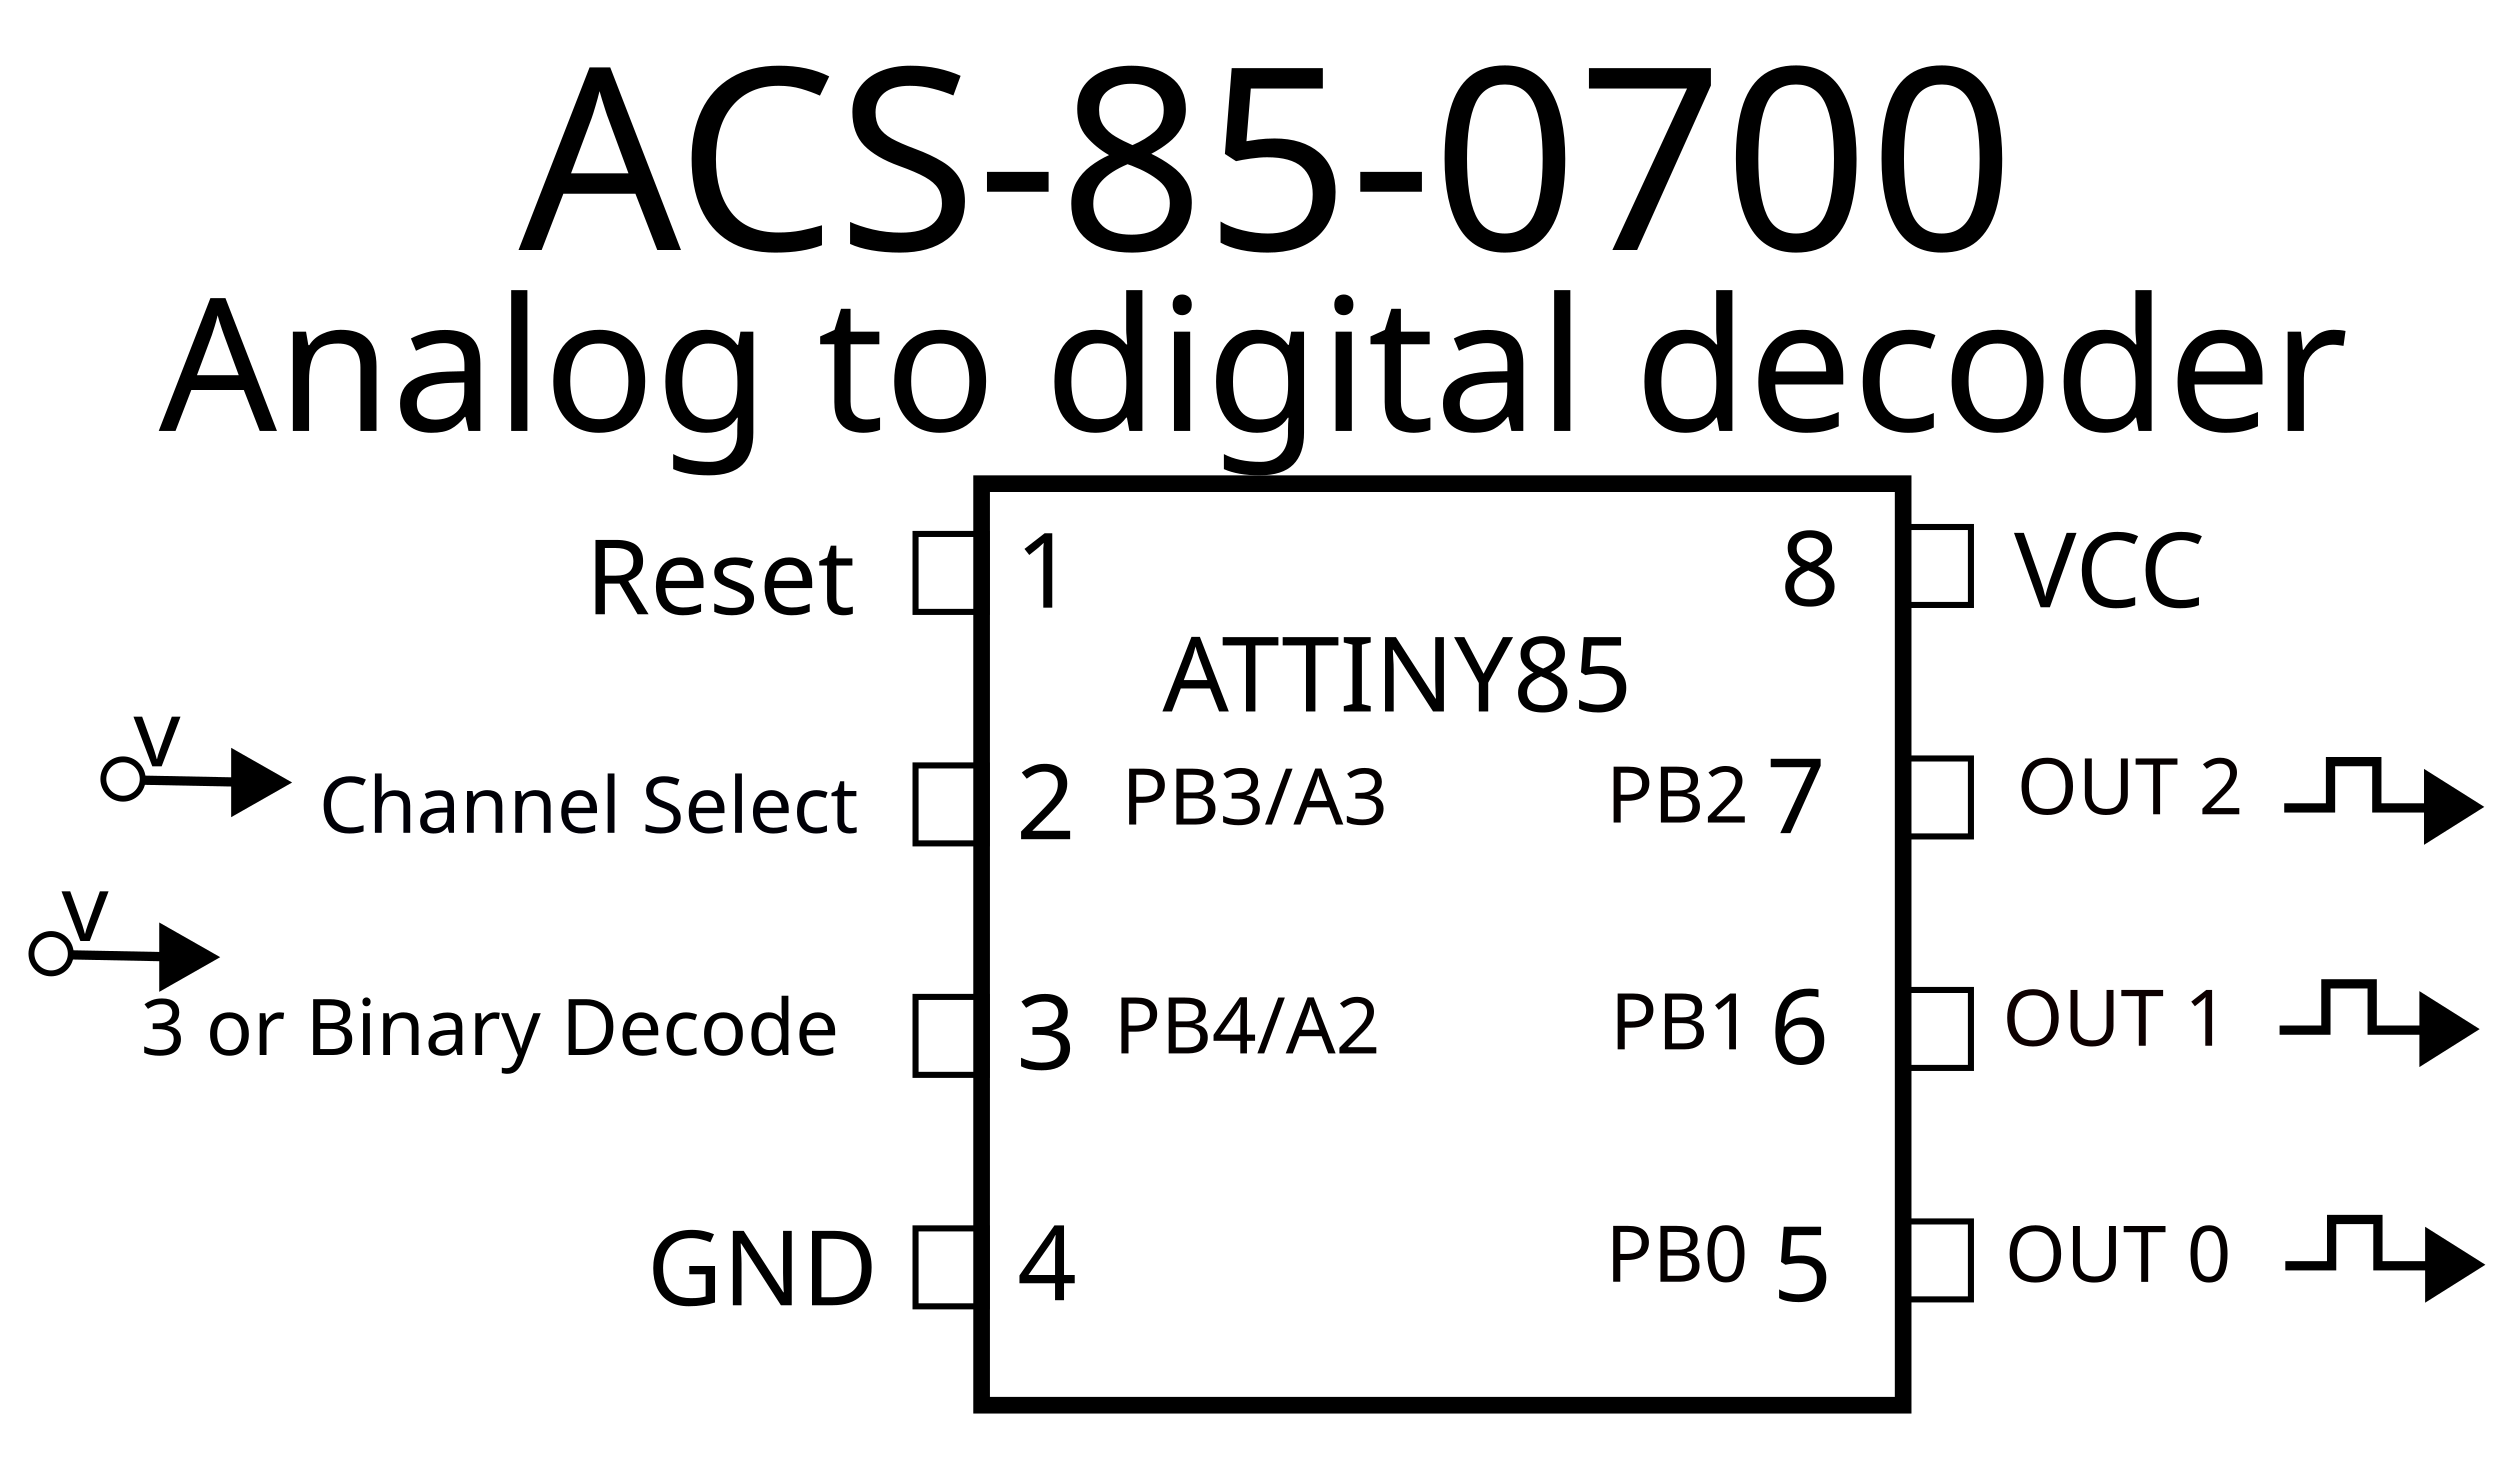
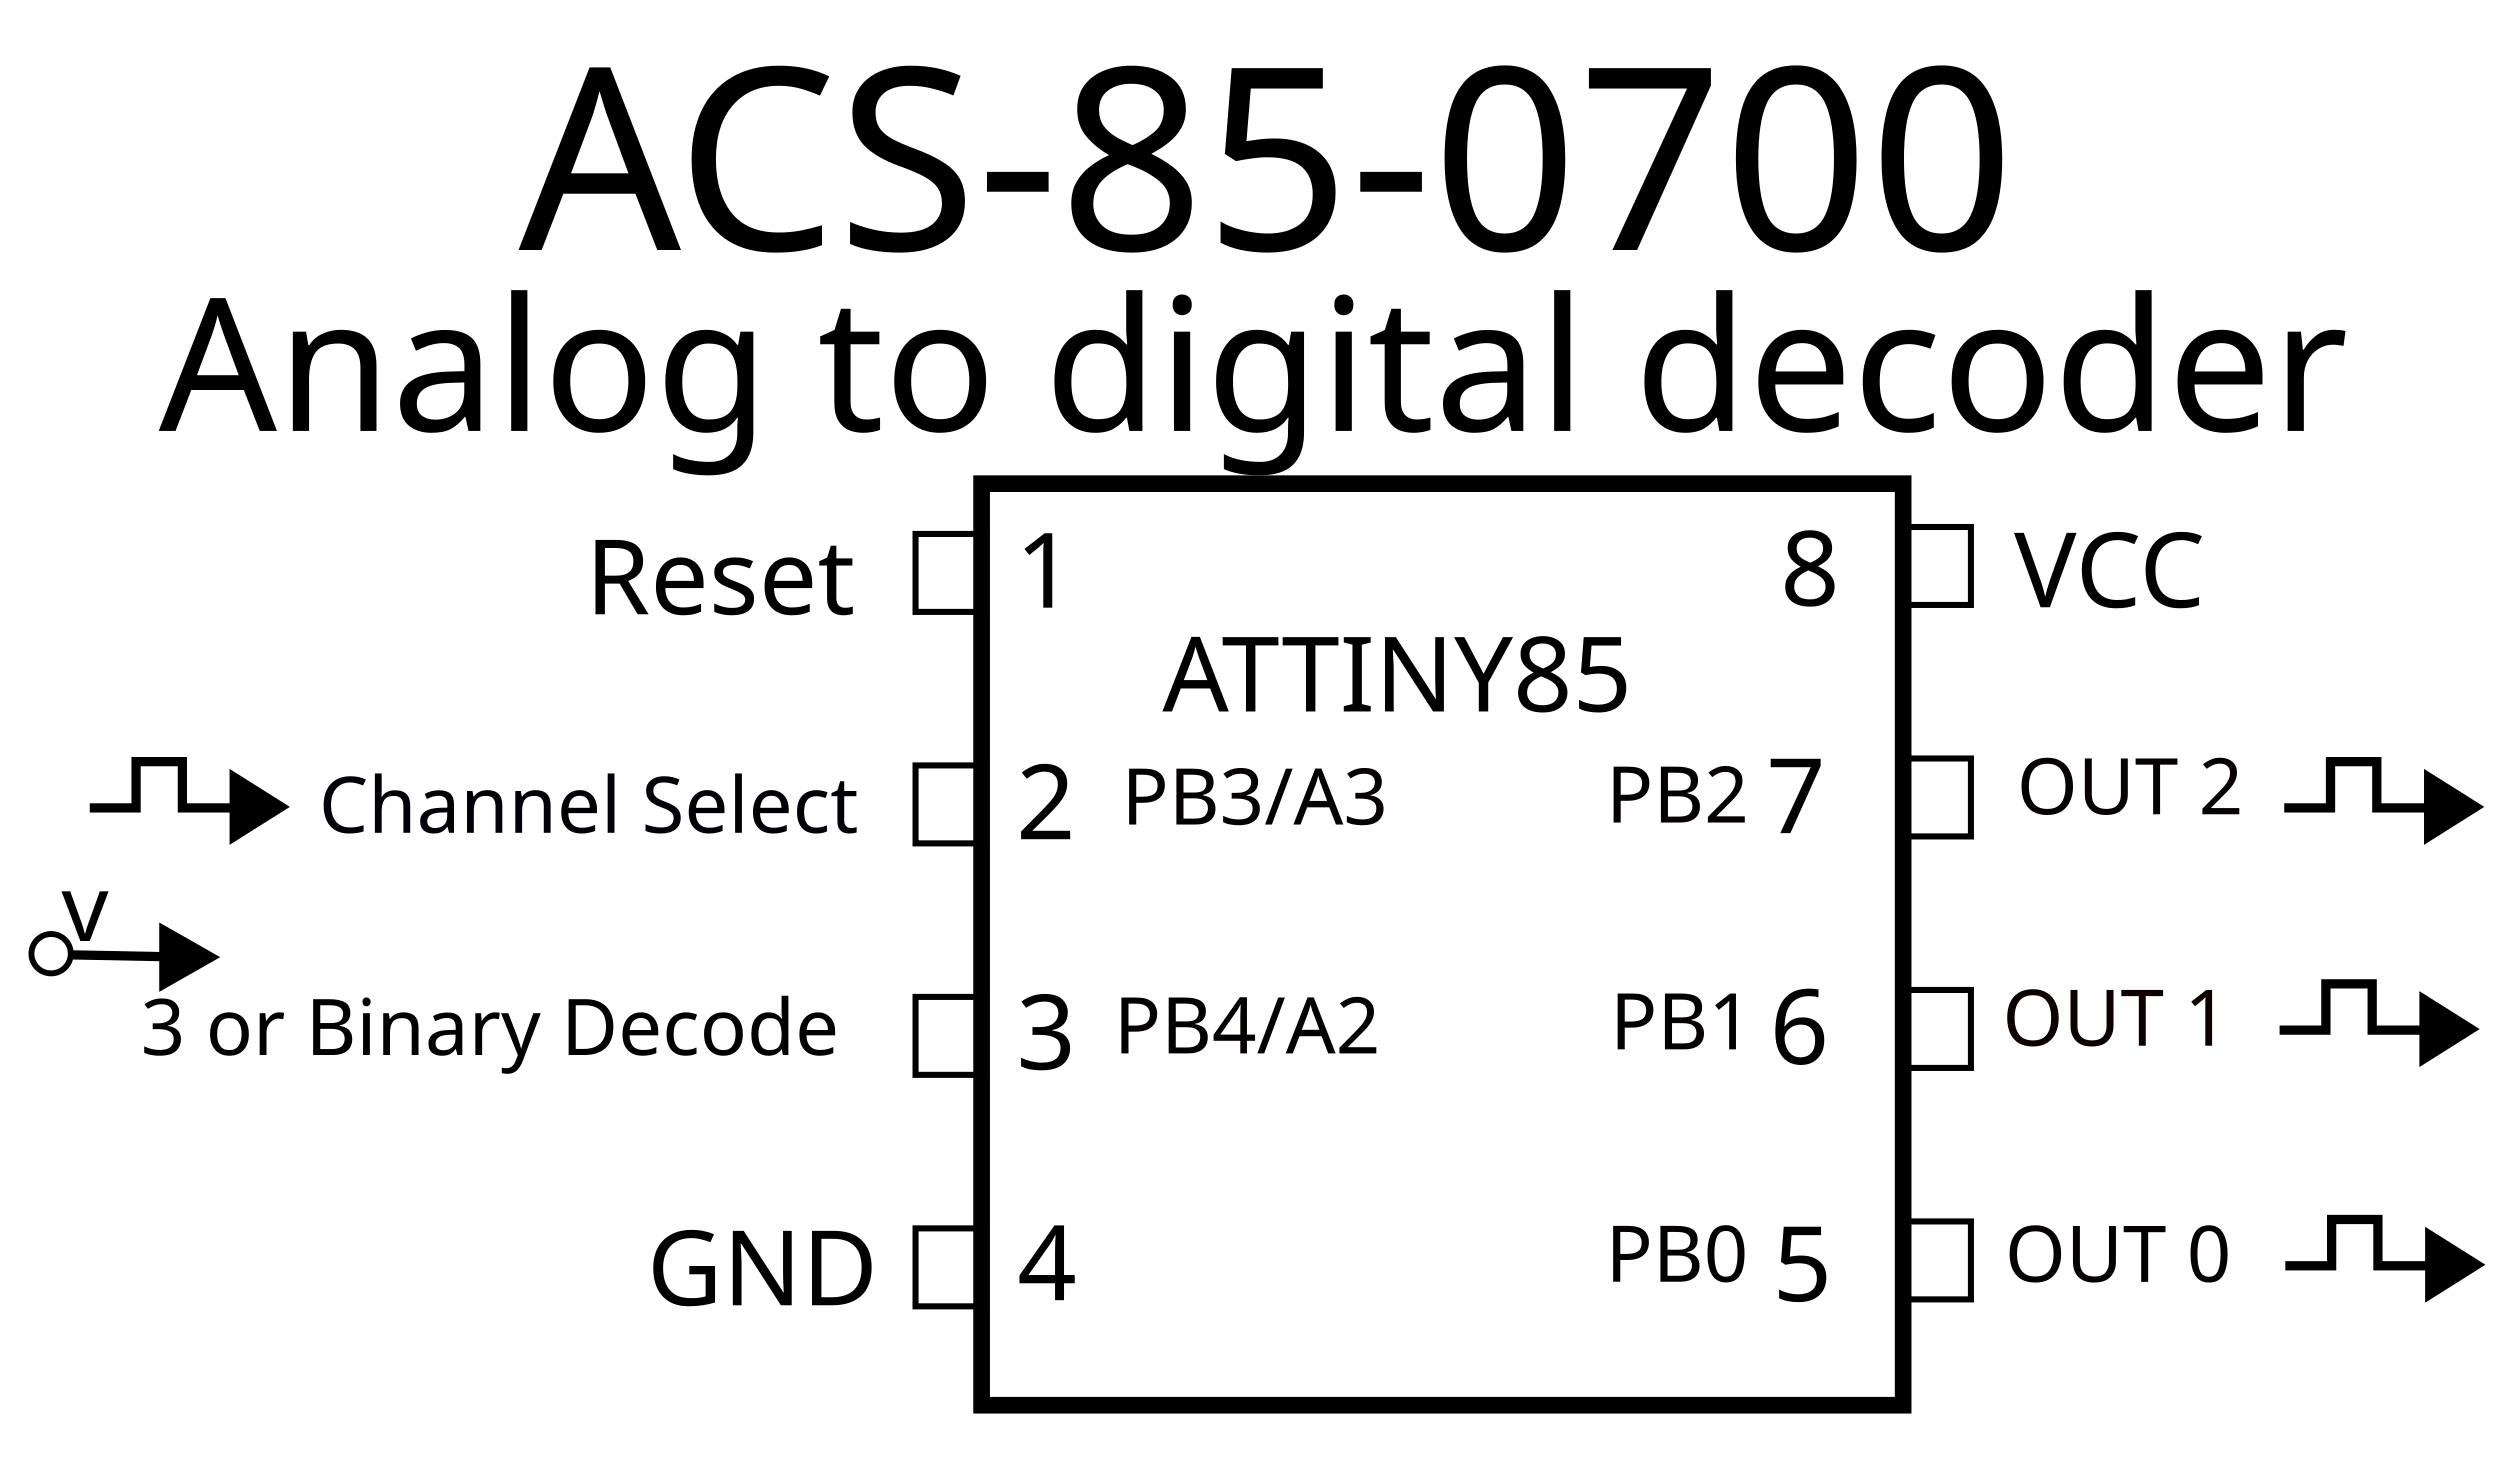
<svg xmlns="http://www.w3.org/2000/svg" width="3in" height="1.75in" viewBox="0 0 270 157.5" id="svg2" version="1.1">
  <defs id="defs4" />
  <g id="layer1" transform="translate(0,-894.8622)">
    <rect style="fill:none;fill-rule:evenodd;stroke:#000000;stroke-width:1.798;stroke-linecap:butt;stroke-linejoin:miter;stroke-miterlimit:4;stroke-dasharray:none;stroke-opacity:1" id="rect3344" width="99.527" height="99.527" x="106.013" y="947.099" />
    <text xml:space="preserve" style="font-style:normal;font-weight:normal;font-size:30px;line-height:125%;font-family:sans-serif;letter-spacing:0px;word-spacing:0px;fill:#000000;fill-opacity:1;stroke:none;stroke-width:1px;stroke-linecap:butt;stroke-linejoin:miter;stroke-opacity:1" x="109.644" y="960.487" id="text4146">
      <tspan id="tspan4148" x="109.644" y="960.487" style="font-size:11.25px">1</tspan>
    </text>
    <text xml:space="preserve" style="font-style:normal;font-weight:normal;font-size:30px;line-height:125%;font-family:sans-serif;letter-spacing:0px;word-spacing:0px;fill:#000000;fill-opacity:1;stroke:none;stroke-width:1px;stroke-linecap:butt;stroke-linejoin:miter;stroke-opacity:1" x="109.732" y="985.495" id="text4146-0">
      <tspan id="tspan4148-1" x="109.732" y="985.495" style="font-size:11.25px">2</tspan>
    </text>
    <text xml:space="preserve" style="font-style:normal;font-weight:normal;font-size:30px;line-height:125%;font-family:sans-serif;letter-spacing:0px;word-spacing:0px;fill:#000000;fill-opacity:1;stroke:none;stroke-width:1px;stroke-linecap:butt;stroke-linejoin:miter;stroke-opacity:1" x="109.773" y="1010.346" id="text4146-7">
      <tspan id="tspan4148-4" x="109.773" y="1010.346" style="font-size:11.25px">3</tspan>
    </text>
    <text xml:space="preserve" style="font-style:normal;font-weight:normal;font-size:30px;line-height:125%;font-family:sans-serif;letter-spacing:0px;word-spacing:0px;fill:#000000;fill-opacity:1;stroke:none;stroke-width:1px;stroke-linecap:butt;stroke-linejoin:miter;stroke-opacity:1" x="109.869" y="1035.282" id="text4146-9">
      <tspan id="tspan4148-8" x="109.869" y="1035.282" style="font-size:11.25px">4</tspan>
    </text>
    <text xml:space="preserve" style="font-style:normal;font-weight:normal;font-size:30px;line-height:125%;font-family:sans-serif;letter-spacing:0px;word-spacing:0px;fill:#000000;fill-opacity:1;stroke:none;stroke-width:1px;stroke-linecap:butt;stroke-linejoin:miter;stroke-opacity:1" x="191.443" y="1035.383" id="text4146-1">
      <tspan id="tspan4148-2" x="191.443" y="1035.383" style="font-size:11.25px">5</tspan>
    </text>
    <text xml:space="preserve" style="font-style:normal;font-weight:normal;font-size:30px;line-height:125%;font-family:sans-serif;letter-spacing:0px;word-spacing:0px;fill:#000000;fill-opacity:1;stroke:none;stroke-width:1px;stroke-linecap:butt;stroke-linejoin:miter;stroke-opacity:1" x="191.112" y="1009.771" id="text4146-2">
      <tspan id="tspan4148-7" x="191.112" y="1009.771" style="font-size:11.25px">6</tspan>
    </text>
    <text xml:space="preserve" style="font-style:normal;font-weight:normal;font-size:30px;line-height:125%;font-family:sans-serif;letter-spacing:0px;word-spacing:0px;fill:#000000;fill-opacity:1;stroke:none;stroke-width:1px;stroke-linecap:butt;stroke-linejoin:miter;stroke-opacity:1" x="190.74" y="984.841" id="text4146-8">
      <tspan id="tspan4148-3" x="190.74" y="984.841" style="font-size:11.25px">7</tspan>
    </text>
    <text xml:space="preserve" style="font-style:normal;font-weight:normal;font-size:30px;line-height:125%;font-family:sans-serif;letter-spacing:0px;word-spacing:0px;fill:#000000;fill-opacity:1;stroke:none;stroke-width:1px;stroke-linecap:butt;stroke-linejoin:miter;stroke-opacity:1" x="192.257" y="960.267" id="text4146-8-5">
      <tspan id="tspan4148-3-6" x="192.257" y="960.267" style="font-size:11.25px">8</tspan>
    </text>
    <text xml:space="preserve" style="font-style:normal;font-weight:normal;font-size:40px;line-height:125%;font-family:sans-serif;letter-spacing:0px;word-spacing:0px;fill:#000000;fill-opacity:1;stroke:none;stroke-width:1px;stroke-linecap:butt;stroke-linejoin:miter;stroke-opacity:1" x="56" y="921.862" id="text4262">
      <tspan id="tspan4264" x="56" y="921.862" style="font-size:27.5px">ACS-85-0700</tspan>
    </text>
    <rect style="fill:none;fill-opacity:1;stroke:#000000;stroke-width:0.656;stroke-miterlimit:4;stroke-dasharray:none;stroke-opacity:1" id="rect4266" width="7.669" height="8.419" x="98.879" y="952.528" />
    <rect style="fill:none;fill-opacity:1;stroke:#000000;stroke-width:0.656;stroke-miterlimit:4;stroke-dasharray:none;stroke-opacity:1" id="rect4266-7-9-4" width="7.669" height="8.419" x="98.879" y="1027.528" />
    <rect style="fill:none;fill-opacity:1;stroke:#000000;stroke-width:0.656;stroke-miterlimit:4;stroke-dasharray:none;stroke-opacity:1" id="rect4266-7-9-45" width="7.669" height="8.419" x="98.879" y="1002.528" />
    <rect style="fill:none;fill-opacity:1;stroke:#000000;stroke-width:0.656;stroke-miterlimit:4;stroke-dasharray:none;stroke-opacity:1" id="rect4266-7-9-5" width="7.669" height="8.419" x="98.879" y="977.528" />
    <rect style="fill:none;fill-opacity:1;stroke:#000000;stroke-width:0.656;stroke-miterlimit:4;stroke-dasharray:none;stroke-opacity:1" id="rect4266-5" width="7.669" height="8.419" x="205.192" y="951.778" />
    <rect style="fill:none;fill-opacity:1;stroke:#000000;stroke-width:0.656;stroke-miterlimit:4;stroke-dasharray:none;stroke-opacity:1" id="rect4266-7-9-4-4" width="7.669" height="8.419" x="205.192" y="1026.778" />
    <rect style="fill:none;fill-opacity:1;stroke:#000000;stroke-width:0.656;stroke-miterlimit:4;stroke-dasharray:none;stroke-opacity:1" id="rect4266-7-9-45-1" width="7.669" height="8.419" x="205.192" y="1001.778" />
    <rect style="fill:none;fill-opacity:1;stroke:#000000;stroke-width:0.656;stroke-miterlimit:4;stroke-dasharray:none;stroke-opacity:1" id="rect4266-7-9-5-8" width="7.669" height="8.419" x="205.192" y="976.778" />
    <text xml:space="preserve" style="font-style:normal;font-weight:normal;font-size:30px;line-height:125%;font-family:sans-serif;letter-spacing:0px;word-spacing:0px;fill:#000000;fill-opacity:1;stroke:none;stroke-width:1px;stroke-linecap:butt;stroke-linejoin:miter;stroke-opacity:1" x="125.54" y="971.702" id="text4146-7-22">
      <tspan id="tspan4148-4-3" x="125.54" y="971.702" style="font-size:11.25px">ATTINY85</tspan>
    </text>
    <text xml:space="preserve" style="font-style:normal;font-weight:normal;font-size:30px;line-height:125%;font-family:sans-serif;letter-spacing:0px;word-spacing:0px;fill:#000000;fill-opacity:1;stroke:none;stroke-width:1px;stroke-linecap:butt;stroke-linejoin:miter;stroke-opacity:1" x="69.864" y="1035.827" id="text4146-7-22-4">
      <tspan id="tspan4148-4-3-8" x="69.864" y="1035.827" style="font-size:11.25px">GND</tspan>
    </text>
    <text xml:space="preserve" style="font-style:normal;font-weight:normal;font-size:30px;line-height:125%;font-family:sans-serif;letter-spacing:0px;word-spacing:0px;fill:#000000;fill-opacity:1;stroke:none;stroke-width:1px;stroke-linecap:butt;stroke-linejoin:miter;stroke-opacity:1" x="217.512" y="960.446" id="text4146-7-22-4-9">
      <tspan id="tspan4148-4-3-8-0" x="217.512" y="960.446" style="font-size:11.25px">VCC</tspan>
    </text>
    <text xml:space="preserve" style="font-style:normal;font-weight:normal;font-size:30px;line-height:125%;font-family:sans-serif;letter-spacing:0px;word-spacing:0px;fill:#000000;fill-opacity:1;stroke:none;stroke-width:1px;stroke-linecap:butt;stroke-linejoin:miter;stroke-opacity:1" x="63.219" y="961.202" id="text4146-7-22-4-9-0">
      <tspan id="tspan4148-4-3-8-0-8" x="63.219" y="961.202" style="font-size:11.25px">Reset</tspan>
    </text>
    <flowRoot xml:space="preserve" id="flowRoot4541" style="font-style:normal;font-weight:normal;font-size:40px;line-height:125%;font-family:sans-serif;letter-spacing:0px;word-spacing:0px;fill:#000000;fill-opacity:1;stroke:none;stroke-width:1px;stroke-linecap:butt;stroke-linejoin:miter;stroke-opacity:1">
      <flowRegion id="flowRegion4543">
        <rect id="rect4545" width="28" height="54" x="91.5" y="267.5" />
      </flowRegion>
      <flowPara id="flowPara4547" />
    </flowRoot>
    <text xml:space="preserve" style="font-style:normal;font-weight:normal;font-size:30px;line-height:125%;font-family:sans-serif;letter-spacing:0px;word-spacing:0px;fill:#000078;fill-opacity:1;stroke:none;stroke-width:1px;stroke-linecap:butt;stroke-linejoin:miter;stroke-opacity:1" x="70.042" y="971.548" id="text4146-7-22-4-9-2-7-7-0-2">
      <tspan id="tspan4148-4-3-8-0-2-2-3-8-3" x="70.042" y="971.548" style="font-size:8.438px;fill:#000078;fill-opacity:1" />
    </text>
    <text xml:space="preserve" style="font-style:normal;font-weight:normal;font-size:30px;line-height:125%;font-family:sans-serif;letter-spacing:0px;word-spacing:0px;fill:#000007;fill-opacity:1;stroke:none;stroke-width:1px;stroke-linecap:butt;stroke-linejoin:miter;stroke-opacity:1" x="34.436" y="984.804" id="text4146-7-22-4-9-2-7-7-0-2-2">
      <tspan id="tspan4148-4-3-8-0-2-2-3-8-3-8" x="34.436" y="984.804" style="font-size:8.438px;fill:#000007;fill-opacity:1">Channel Select</tspan>
    </text>
    <text xml:space="preserve" style="font-style:normal;font-weight:normal;font-size:30px;line-height:125%;font-family:sans-serif;letter-spacing:0px;word-spacing:0px;fill:#000000;fill-opacity:1;stroke:none;stroke-width:1px;stroke-linecap:butt;stroke-linejoin:miter;stroke-opacity:1" x="15.198" y="1008.804" id="text4146-7-22-4-9-2-7-7-3">
      <tspan id="tspan4148-4-3-8-0-2-2-3-1" x="15.198" y="1008.804" style="font-size:8.438px">3 or Binary Decode</tspan>
    </text>
    <text xml:space="preserve" style="font-style:normal;font-weight:normal;font-size:30px;line-height:125%;font-family:sans-serif;letter-spacing:0px;word-spacing:0px;fill:#040000;fill-opacity:1;stroke:none;stroke-width:1px;stroke-linecap:butt;stroke-linejoin:miter;stroke-opacity:1" x="216.522" y="1033.303" id="text4146-7-22-4-9-2-4-6">
      <tspan id="tspan4148-4-3-8-0-2-5-4" x="216.522" y="1033.303" style="font-size:8.438px;fill:#040000;fill-opacity:1">OUT 0</tspan>
    </text>
    <text xml:space="preserve" style="font-style:normal;font-weight:normal;font-size:30px;line-height:125%;font-family:sans-serif;letter-spacing:0px;word-spacing:0px;fill:#0d0000;fill-opacity:1;stroke:none;stroke-width:1px;stroke-linecap:butt;stroke-linejoin:miter;stroke-opacity:1" x="216.263" y="1007.804" id="text4146-7-22-4-9-2-4-6-6">
      <tspan id="tspan4148-4-3-8-0-2-5-4-6" x="216.263" y="1007.804" style="font-size:8.438px;fill:#0d0000;fill-opacity:1">OUT 1</tspan>
    </text>
    <text xml:space="preserve" style="font-style:normal;font-weight:normal;font-size:30px;line-height:125%;font-family:sans-serif;letter-spacing:0px;word-spacing:0px;fill:#060000;fill-opacity:1;stroke:none;stroke-width:1px;stroke-linecap:butt;stroke-linejoin:miter;stroke-opacity:1" x="217.809" y="982.804" id="text4146-7-22-4-9-2-4-6-6-1">
      <tspan id="tspan4148-4-3-8-0-2-5-4-6-1" x="217.809" y="982.804" style="font-size:8.438px;fill:#060000;fill-opacity:1">OUT 2</tspan>
    </text>
    <text xml:space="preserve" style="font-style:normal;font-weight:normal;font-size:40px;line-height:125%;font-family:sans-serif;letter-spacing:0px;word-spacing:0px;fill:#000000;fill-opacity:1;stroke:none;stroke-width:1px;stroke-linecap:butt;stroke-linejoin:miter;stroke-opacity:1" x="17.146" y="941.403" id="text4262-6">
      <tspan id="tspan4264-1" x="17.146" y="941.403" style="font-size:20px">Analog to digital decoder</tspan>
    </text>
    <g id="g4290-5" transform="translate(-215.7091,32.87467)">
      <path id="path4204-0-1-1" d="m 233.311,968.413 0,-6.102 5.362,3.051 z" style="fill:#000000;fill-rule:evenodd;stroke:#000000;stroke-width:0.809px;stroke-linecap:butt;stroke-linejoin:miter;stroke-opacity:1" />
      <text xml:space="preserve" style="font-style:normal;font-weight:normal;font-size:40px;line-height:125%;font-family:sans-serif;letter-spacing:0px;word-spacing:0px;fill:#000000;fill-opacity:1;stroke:none;stroke-width:1px;stroke-linecap:butt;stroke-linejoin:miter;stroke-opacity:1" x="222.354" y="963.612" id="text4250-8">
        <tspan id="tspan4252-3" x="222.354" y="963.612" style="font-size:10px">v</tspan>
      </text>
      <path style="fill:none;fill-rule:evenodd;stroke:#000000;stroke-width:1px;stroke-linecap:butt;stroke-linejoin:miter;stroke-opacity:1" d="m 236.104,965.362 -12.75,-0.25" id="path4276-7" />
      <circle style="opacity:1;fill:none;fill-opacity:1;stroke:#000000;stroke-width:0.636;stroke-linejoin:round;stroke-miterlimit:4;stroke-dasharray:none;stroke-opacity:1" id="path4284-0" cx="221.229" cy="964.987" r="2.125" />
    </g>
-     <g id="g4290-5-8" transform="translate(-207.9416,14.01023)">
-       <path id="path4204-0-1-1-7" d="m 233.311,968.413 0,-6.102 5.362,3.051 z" style="fill:#000000;fill-rule:evenodd;stroke:#000000;stroke-width:0.809px;stroke-linecap:butt;stroke-linejoin:miter;stroke-opacity:1" />
-       <text xml:space="preserve" style="font-style:normal;font-weight:normal;font-size:40px;line-height:125%;font-family:sans-serif;letter-spacing:0px;word-spacing:0px;fill:#000000;fill-opacity:1;stroke:none;stroke-width:1px;stroke-linecap:butt;stroke-linejoin:miter;stroke-opacity:1" x="222.354" y="963.612" id="text4250-8-3">
-         <tspan id="tspan4252-3-8" x="222.354" y="963.612" style="font-size:10px">v</tspan>
-       </text>
-       <path style="fill:none;fill-rule:evenodd;stroke:#000000;stroke-width:1px;stroke-linecap:butt;stroke-linejoin:miter;stroke-opacity:1" d="m 236.104,965.362 -12.75,-0.25" id="path4276-7-7" />
-       <circle style="opacity:1;fill:none;fill-opacity:1;stroke:#000000;stroke-width:0.636;stroke-linejoin:round;stroke-miterlimit:4;stroke-dasharray:none;stroke-opacity:1" id="path4284-0-6" cx="221.229" cy="964.987" r="2.125" />
-     </g>
    <text xml:space="preserve" style="font-style:normal;font-weight:normal;font-size:30px;line-height:125%;font-family:sans-serif;letter-spacing:0px;word-spacing:0px;fill:#040000;fill-opacity:1;stroke:none;stroke-width:1px;stroke-linecap:butt;stroke-linejoin:miter;stroke-opacity:1" x="121.134" y="983.91" id="text4146-7-22-4-9-2-7-7-0-2-5">
      <tspan id="tspan4148-4-3-8-0-2-2-3-8-3-9" x="121.134" y="983.91" style="font-size:8.438px;fill:#040000;fill-opacity:1">PB3/A3</tspan>
    </text>
    <text xml:space="preserve" style="font-style:normal;font-weight:normal;font-size:30px;line-height:125%;font-family:sans-serif;letter-spacing:0px;word-spacing:0px;fill:#040000;fill-opacity:1;stroke:none;stroke-width:1px;stroke-linecap:butt;stroke-linejoin:miter;stroke-opacity:1" x="118.105" y="1008.631" id="text4146-7-22-4-9-2-7-7-5">
      <tspan id="tspan4148-4-3-8-0-2-2-3-3" x="118.105" y="1008.631" style="font-size:8.438px;fill:#040000;fill-opacity:1"> PB4/A2</tspan>
    </text>
    <text xml:space="preserve" style="font-style:normal;font-weight:normal;font-size:30px;line-height:125%;font-family:sans-serif;letter-spacing:0px;word-spacing:0px;fill:#040000;fill-opacity:1;stroke:none;stroke-width:1px;stroke-linecap:butt;stroke-linejoin:miter;stroke-opacity:1" x="173.456" y="983.695" id="text4146-7-22-4-9-2-7-71">
      <tspan id="tspan4148-4-3-8-0-2-2-32" x="173.456" y="983.695" style="font-size:8.438px;fill:#040000;fill-opacity:1">PB2</tspan>
    </text>
    <text xml:space="preserve" style="font-style:normal;font-weight:normal;font-size:30px;line-height:125%;font-family:sans-serif;letter-spacing:0px;word-spacing:0px;fill:#040000;fill-opacity:1;stroke:none;stroke-width:1px;stroke-linecap:butt;stroke-linejoin:miter;stroke-opacity:1" x="173.896" y="1008.194" id="text4146-7-22-4-9-2-2">
      <tspan id="tspan4148-4-3-8-0-2-3" x="173.896" y="1008.194" style="font-size:8.438px;fill:#040000;fill-opacity:1">PB1</tspan>
    </text>
    <text xml:space="preserve" style="font-style:normal;font-weight:normal;font-size:30px;line-height:125%;font-family:sans-serif;letter-spacing:0px;word-spacing:0px;fill:#040000;fill-opacity:1;stroke:none;stroke-width:1px;stroke-linecap:butt;stroke-linejoin:miter;stroke-opacity:1" x="173.412" y="1033.289" id="text4146-7-22-4-9-2-4-5">
      <tspan id="tspan4148-4-3-8-0-2-5-1" x="173.412" y="1033.289" style="font-size:8.438px;fill:#040000;fill-opacity:1">PB0</tspan>
    </text>
    <g transform="translate(48.9993,64.78464)" id="g4917-7">
      <path id="path4202-3-3-3" d="m 197.816,966.782 5,0 0,-5 5,0 0,5 5,0 5,0 0,0" style="fill:none;fill-rule:evenodd;stroke:#000000;stroke-width:1px;stroke-linecap:butt;stroke-linejoin:miter;stroke-opacity:1" />
      <path id="path4204-8-9-3" d="m 213.334,970.009 0,-6.679 5.301,3.34 z" style="fill:#000000;fill-rule:evenodd;stroke:#000000;stroke-width:0.841px;stroke-linecap:butt;stroke-linejoin:miter;stroke-opacity:1" />
    </g>
    <g transform="translate(48.38004,39.33548)" id="g4917-7-8">
      <path id="path4202-3-3-3-3" d="m 197.816,966.782 5,0 0,-5 5,0 0,5 5,0 5,0 0,0" style="fill:none;fill-rule:evenodd;stroke:#000000;stroke-width:1px;stroke-linecap:butt;stroke-linejoin:miter;stroke-opacity:1" />
      <path id="path4204-8-9-3-6" d="m 213.334,970.009 0,-6.679 5.301,3.34 z" style="fill:#000000;fill-rule:evenodd;stroke:#000000;stroke-width:0.841px;stroke-linecap:butt;stroke-linejoin:miter;stroke-opacity:1" />
    </g>
    <g transform="translate(48.88004,15.33548)" id="g4917-7-7">
      <path id="path4202-3-3-3-4" d="m 197.816,966.782 5,0 0,-5 5,0 0,5 5,0 5,0 0,0" style="fill:none;fill-rule:evenodd;stroke:#000000;stroke-width:1px;stroke-linecap:butt;stroke-linejoin:miter;stroke-opacity:1" />
      <path id="path4204-8-9-3-7" d="m 213.334,970.009 0,-6.679 5.301,3.34 z" style="fill:#000000;fill-rule:evenodd;stroke:#000000;stroke-width:0.841px;stroke-linecap:butt;stroke-linejoin:miter;stroke-opacity:1" />
    </g>
+     <g transform="translate(-188.12,15.33548)" id="g4917-7-7-7">
+       <path id="path4202-3-3-3-4-2" d="m 197.816,966.782 5,0 0,-5 5,0 0,5 5,0 5,0 0,0" style="fill:none;fill-rule:evenodd;stroke:#000000;stroke-width:1px;stroke-linecap:butt;stroke-linejoin:miter;stroke-opacity:1" />
+       <path id="path4204-8-9-3-7-4" d="m 213.334,970.009 0,-6.679 5.301,3.34 z" style="fill:#000000;fill-rule:evenodd;stroke:#000000;stroke-width:0.841px;stroke-linecap:butt;stroke-linejoin:miter;stroke-opacity:1" />
+     </g>
  </g>
</svg>
